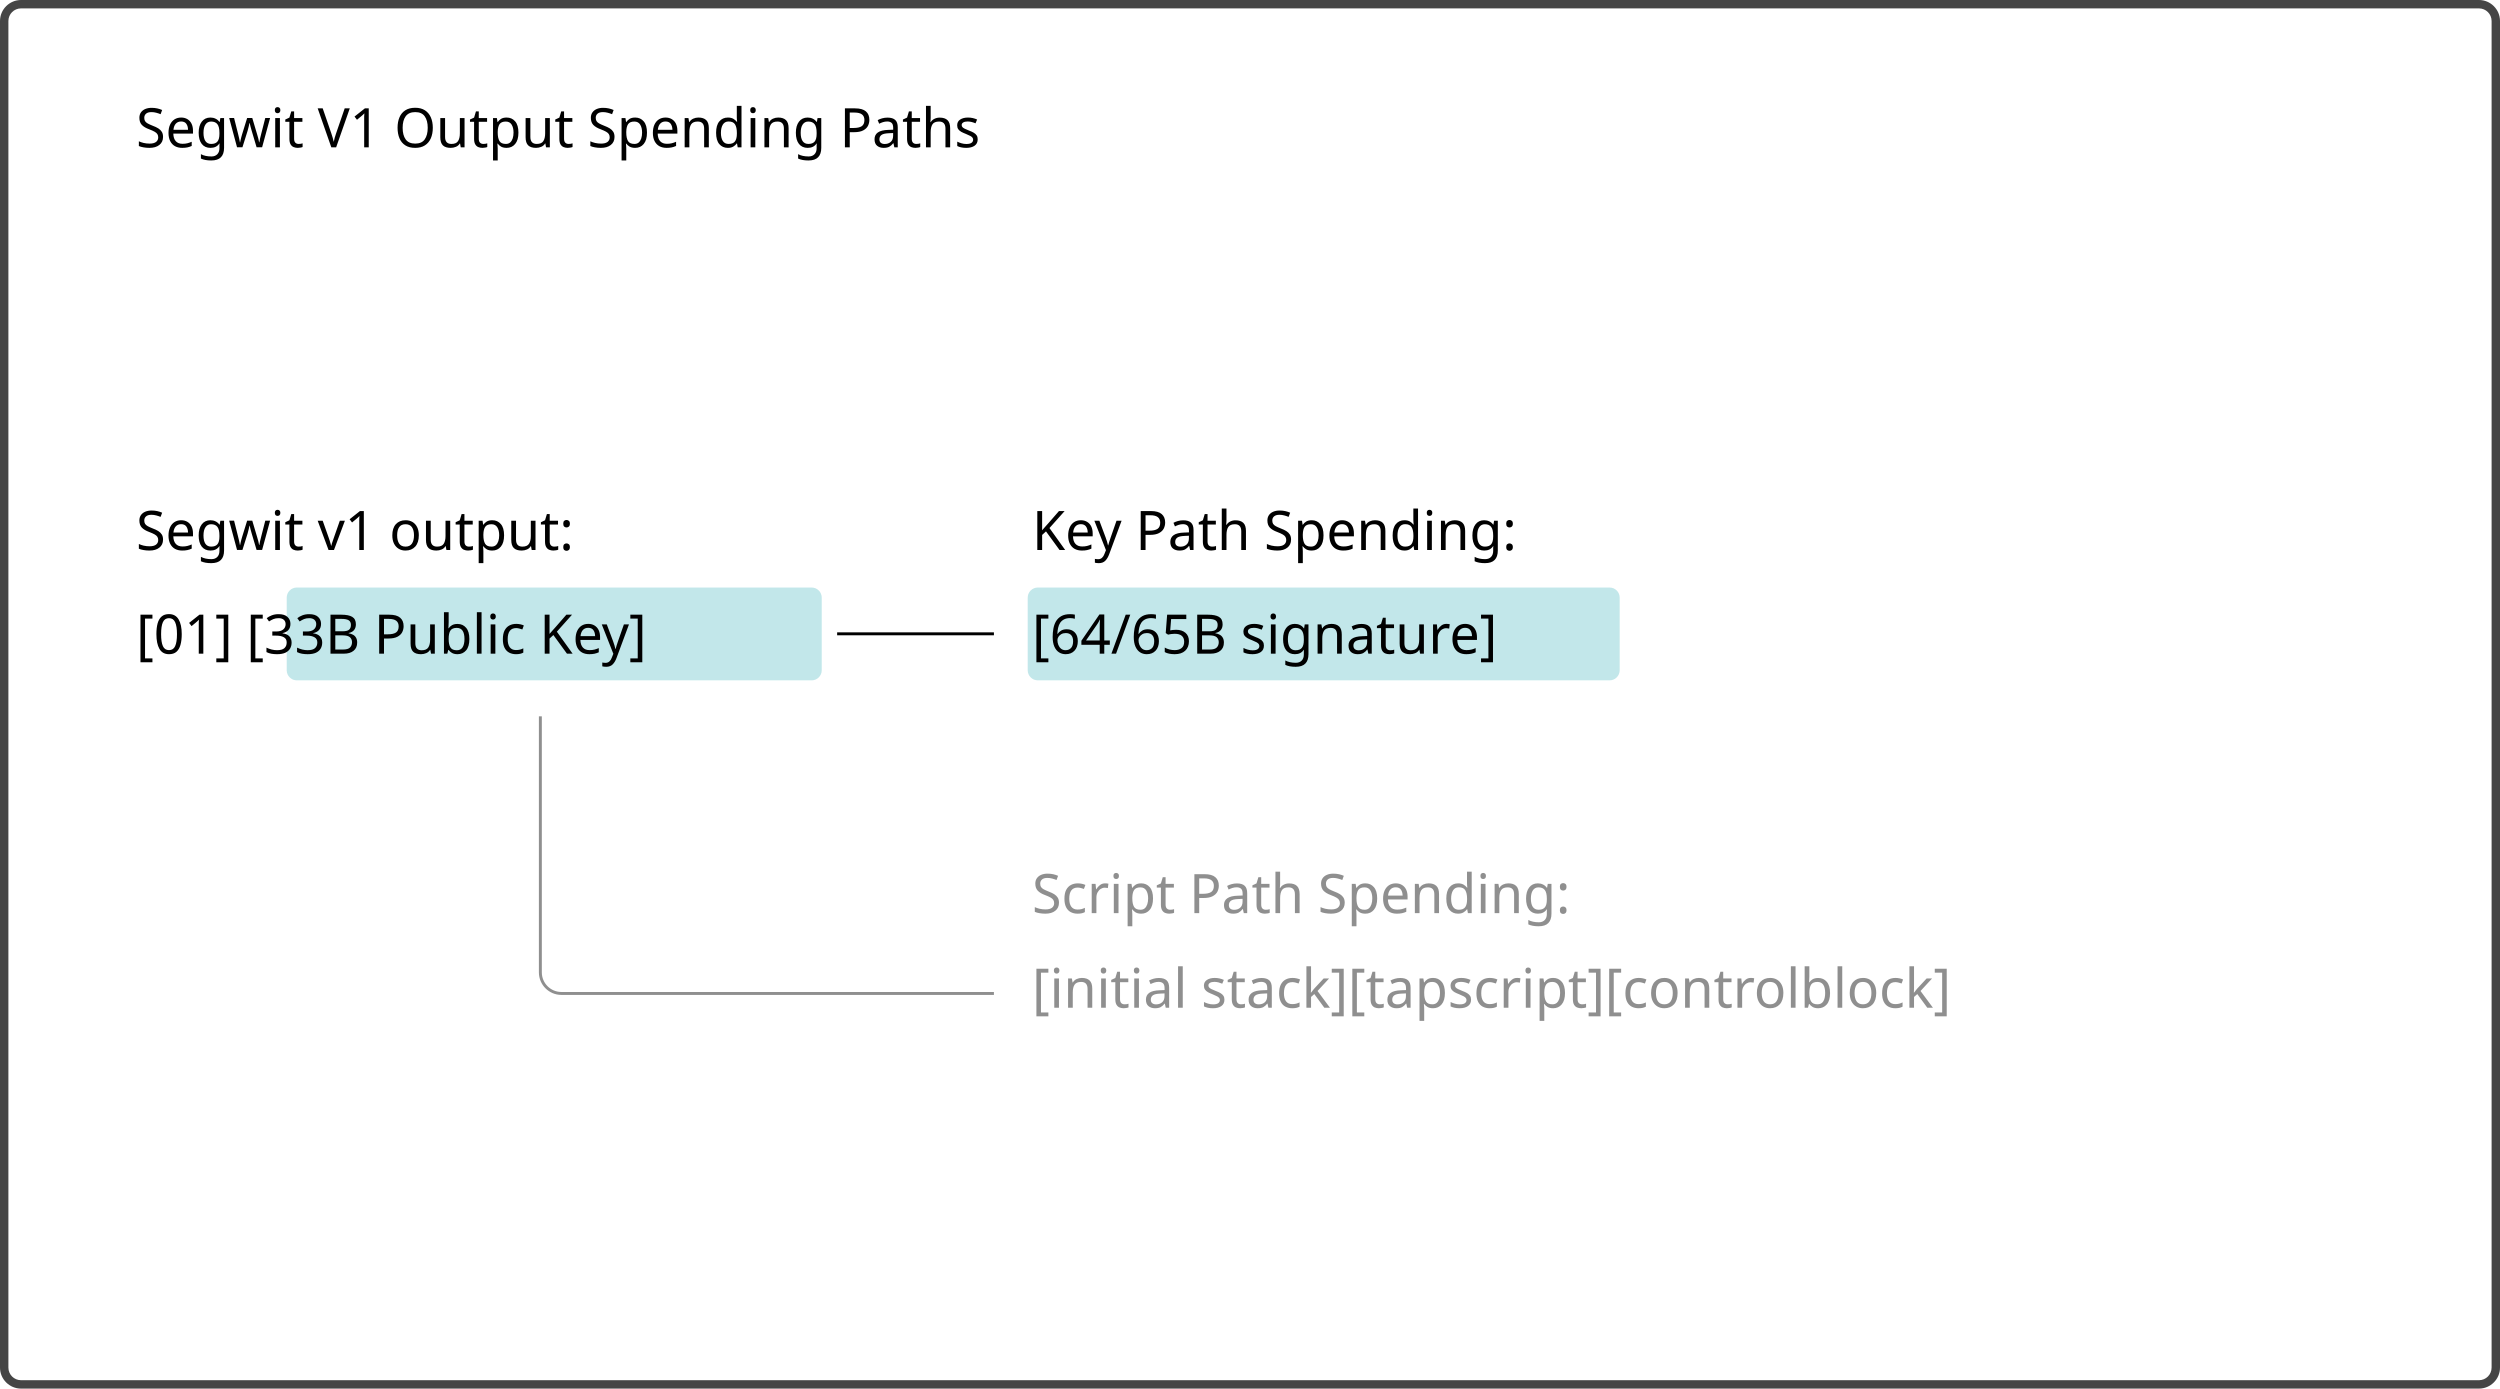
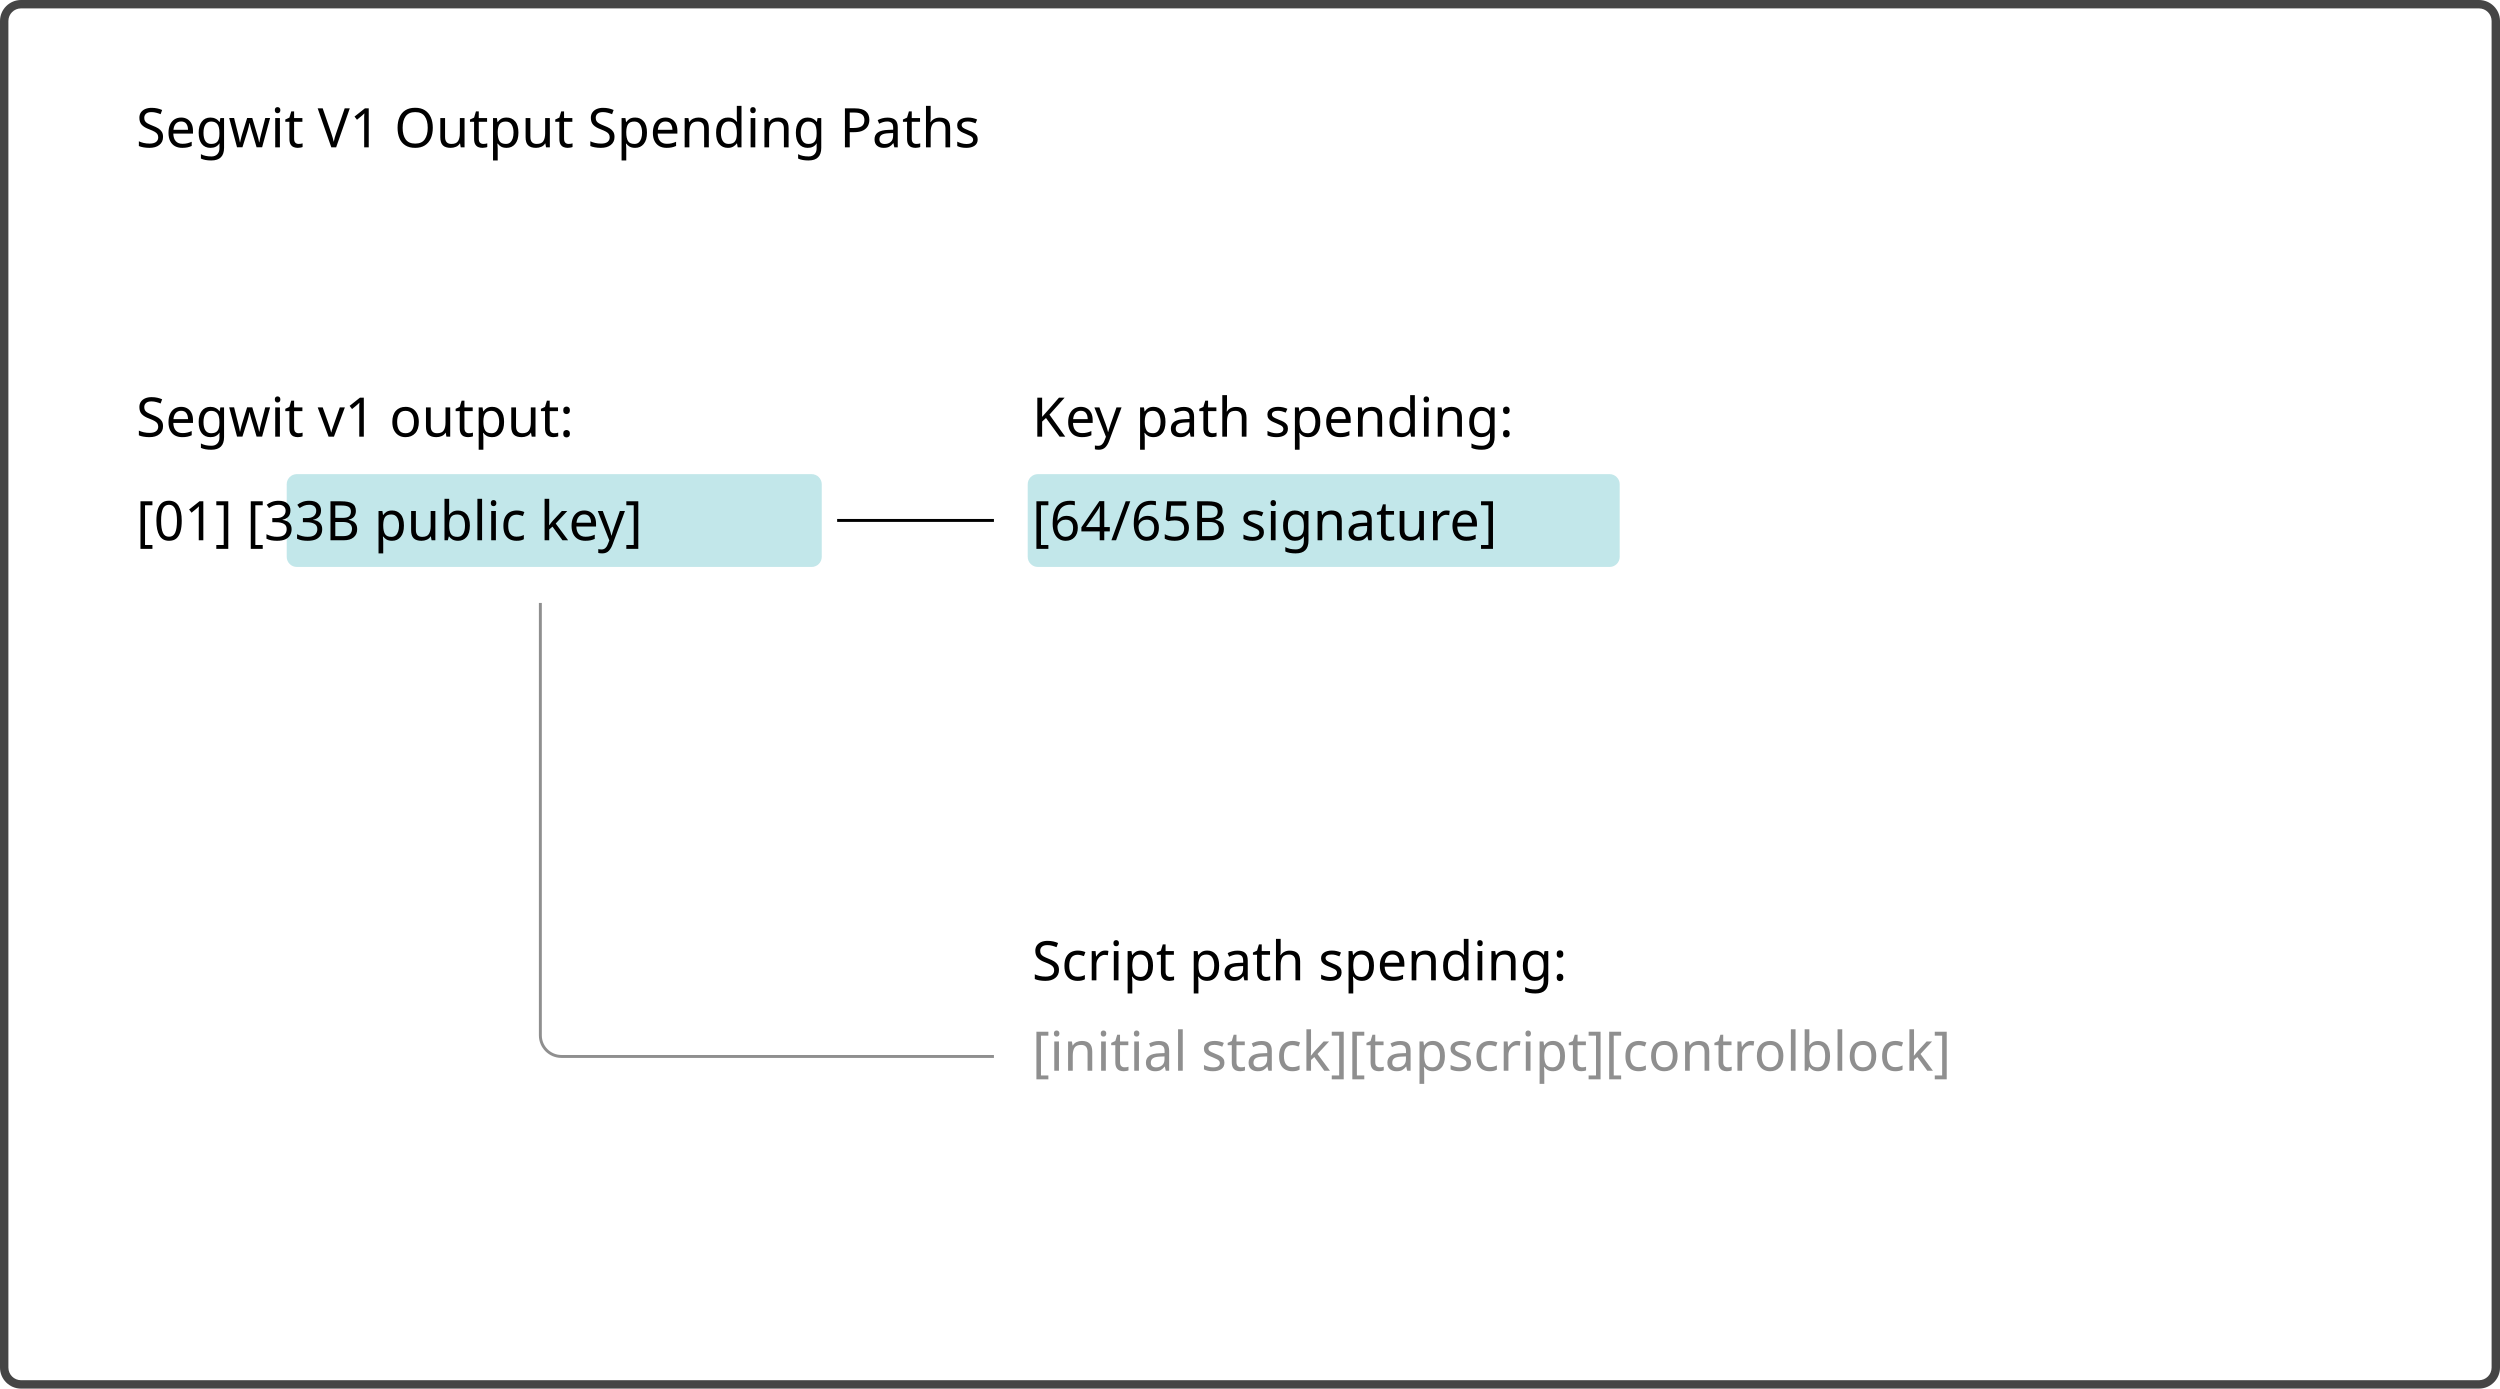
- <svg xmlns="http://www.w3.org/2000/svg" version="1.1" id="TapTree-2.1" x="0px" y="0px" width="595.28px" height="330.643px" viewBox="0 0 595.28 330.643" enable-background="new 0 0 595.28 330.643" xml:space="preserve">
+ <svg xmlns="http://www.w3.org/2000/svg" version="1.1" id="TapTree-2.1" x="0px" y="0px" width="595.279px" height="330.643px" viewBox="0 0 595.279 330.643" enable-background="new 0 0 595.279 330.643" xml:space="preserve">
  <g>
-     <path fill="#454545" d="M590.28,2c1.654,0,3,1.346,3,3v320.643c0,1.654-1.346,3-3,3H5c-1.654,0-3-1.346-3-3V5c0-1.654,1.346-3,3-3   H590.28 M590.28,0H5C2.25,0,0,2.25,0,5v320.643c0,2.75,2.25,5,5,5h585.28c2.75,0,5-2.25,5-5V5C595.28,2.25,593.03,0,590.28,0   L590.28,0z" />
+     <path fill="#454545" d="M590.28,2c1.654,0,3,1.346,3,3v320.643c0,1.654-1.346,3-3,3H5c-1.654,0-3-1.346-3-3V5c0-1.654,1.346-3,3-3   H590.28 M590.28,0H5C2.25,0,0,2.25,0,5v320.643c0,2.75,2.25,5,5,5H590.28c2.75,0,5-2.25,5-5V5C595.28,2.25,593.03,0,590.28,0   L590.28,0z" />
  </g>
  <g opacity="0.65">
-     <path fill="#A1DADE" d="M195.667,159.598c0,1.321-1.081,2.402-2.402,2.402H70.671c-1.321,0-2.402-1.081-2.402-2.402v-17.299   c0-1.321,1.081-2.402,2.402-2.402h122.593c1.321,0,2.402,1.081,2.402,2.402V159.598z" />
+     <path fill="#A1DADE" d="M195.667,132.598c0,1.321-1.081,2.402-2.402,2.402H70.671c-1.321,0-2.402-1.081-2.402-2.402v-17.299   c0-1.321,1.081-2.402,2.402-2.402h122.593c1.321,0,2.402,1.081,2.402,2.402L195.667,132.598L195.667,132.598z" />
  </g>
  <g opacity="0.65">
-     <path fill="#A1DADE" d="M385.667,159.598c0,1.321-1.081,2.402-2.402,2.402H247.113c-1.321,0-2.402-1.081-2.402-2.402v-17.299   c0-1.321,1.081-2.402,2.402-2.402h136.151c1.321,0,2.402,1.081,2.402,2.402V159.598z" />
+     <path fill="#A1DADE" d="M385.667,132.598c0,1.321-1.081,2.402-2.402,2.402H247.113c-1.32,0-2.401-1.081-2.401-2.402v-17.299   c0-1.321,1.081-2.402,2.401-2.402h136.151c1.321,0,2.402,1.081,2.402,2.402L385.667,132.598L385.667,132.598z" />
  </g>
  <g>
    <rect x="32.422" y="25.333" fill="none" width="416.578" height="35.333" />
-     <text transform="matrix(0.9799 0 0 1 32.4224 35.0835)" font-family="'RobotoMono-Bold'" font-size="13">Segwit V1 Output Spending Paths</text>
+     <text transform="matrix(0.9799 0 0 1 32.4216 35.0833)" font-family="'RobotoMono-Bold'" font-size="13">Segwit V1 Output Spending Paths</text>
  </g>
  <g>
-     <rect x="32.422" y="145.896" fill="none" width="181.244" height="24.667" />
-     <text transform="matrix(0.9799 0 0 1 32.4224 155.6465)" font-family="'RobotoMono-Bold'" font-size="13">[01] [33B Public Key]</text>
+     <rect x="32.422" y="118.896" fill="none" width="181.244" height="24.667" />
+     <text transform="matrix(0.9799 0 0 1 32.4216 128.6458)" font-family="'RobotoMono-Bold'" font-size="13">[01] [33B public key]</text>
  </g>
  <g>
-     <rect x="245.756" y="145.896" fill="none" width="181.244" height="24.667" />
-     <text transform="matrix(0.9799 0 0 1 245.7559 155.6465)" font-family="'RobotoMono-Bold'" font-size="13">[64/65B signature]</text>
+     <rect x="245.756" y="118.896" fill="none" width="181.244" height="24.667" />
+     <text transform="matrix(0.9799 0 0 1 245.7551 128.6458)" font-family="'RobotoMono-Bold'" font-size="13">[64/65B signature]</text>
  </g>
  <g opacity="0.44">
-     <rect x="245.756" y="230.2" fill="none" width="316.191" height="27.345" />
-     <text transform="matrix(0.9799 0 0 1 245.7559 239.9502)" font-family="'RobotoMono-Bold'" font-size="13">[initial stack][tapscript][controlblock]</text>
+     <rect x="245.756" y="245.2" fill="none" width="316.19" height="27.345" />
+     <text transform="matrix(0.9799 0 0 1 245.7551 254.9504)" font-family="'RobotoMono-Bold'" font-size="13">[initial stack][tapscript][controlblock]</text>
  </g>
  <g>
-     <rect x="32.422" y="121.218" fill="none" width="181.244" height="16.369" />
-     <text transform="matrix(0.9799 0 0 1 32.4224 130.9683)" font-family="'RobotoMono-Italic'" font-size="13">Segwit v1 output:</text>
+     <rect x="32.422" y="94.218" fill="none" width="181.244" height="16.369" />
+     <text transform="matrix(0.9799 0 0 1 32.4216 103.968)" font-family="'RobotoMono-Italic'" font-size="13">Segwit v1 output:</text>
  </g>
  <g>
-     <rect x="245.756" y="121.218" fill="none" width="181.244" height="16.369" />
-     <text transform="matrix(0.9799 0 0 1 245.7559 130.9683)" font-family="'RobotoMono-Italic'" font-size="13">Key Path Spending:</text>
+     <rect x="245.756" y="94.218" fill="none" width="181.244" height="16.369" />
+     <text transform="matrix(0.9799 0 0 1 245.7551 103.968)" font-family="'RobotoMono-Italic'" font-size="13">Key path spending:</text>
+   </g>
+   <g>
+     <rect x="245.756" y="223.683" fill="none" width="181.244" height="17.238" />
+     <text transform="matrix(0.9799 0 0 1 245.7551 233.4329)" font-family="'RobotoMono-Italic'" font-size="13">Script path spending:</text>
  </g>
  <g opacity="0.44">
-     <rect x="245.756" y="207.683" fill="none" width="181.244" height="17.238" />
-     <text transform="matrix(0.9799 0 0 1 245.7559 217.4326)" font-family="'RobotoMono-Italic'" font-size="13">Script Path Spending:</text>
-   </g>
-   <g opacity="0.44">
-     <path fill="none" stroke="#000000" stroke-width="0.7" stroke-miterlimit="10" d="M128.667,170.563v60.988c0,2.75,2.25,5,5,5h103" />
+     <path fill="none" stroke="#000000" stroke-width="0.7" stroke-miterlimit="10" d="M128.667,143.563v102.988c0,2.75,2.25,5,5,5h103" />
  </g>
  <g>
-     <line fill="none" stroke="#000000" stroke-width="0.7" stroke-miterlimit="10" x1="199.333" y1="150.92" x2="236.667" y2="150.92" />
+     <line fill="none" stroke="#000000" stroke-width="0.7" stroke-miterlimit="10" x1="199.333" y1="123.92" x2="236.667" y2="123.92" />
  </g>
</svg>
